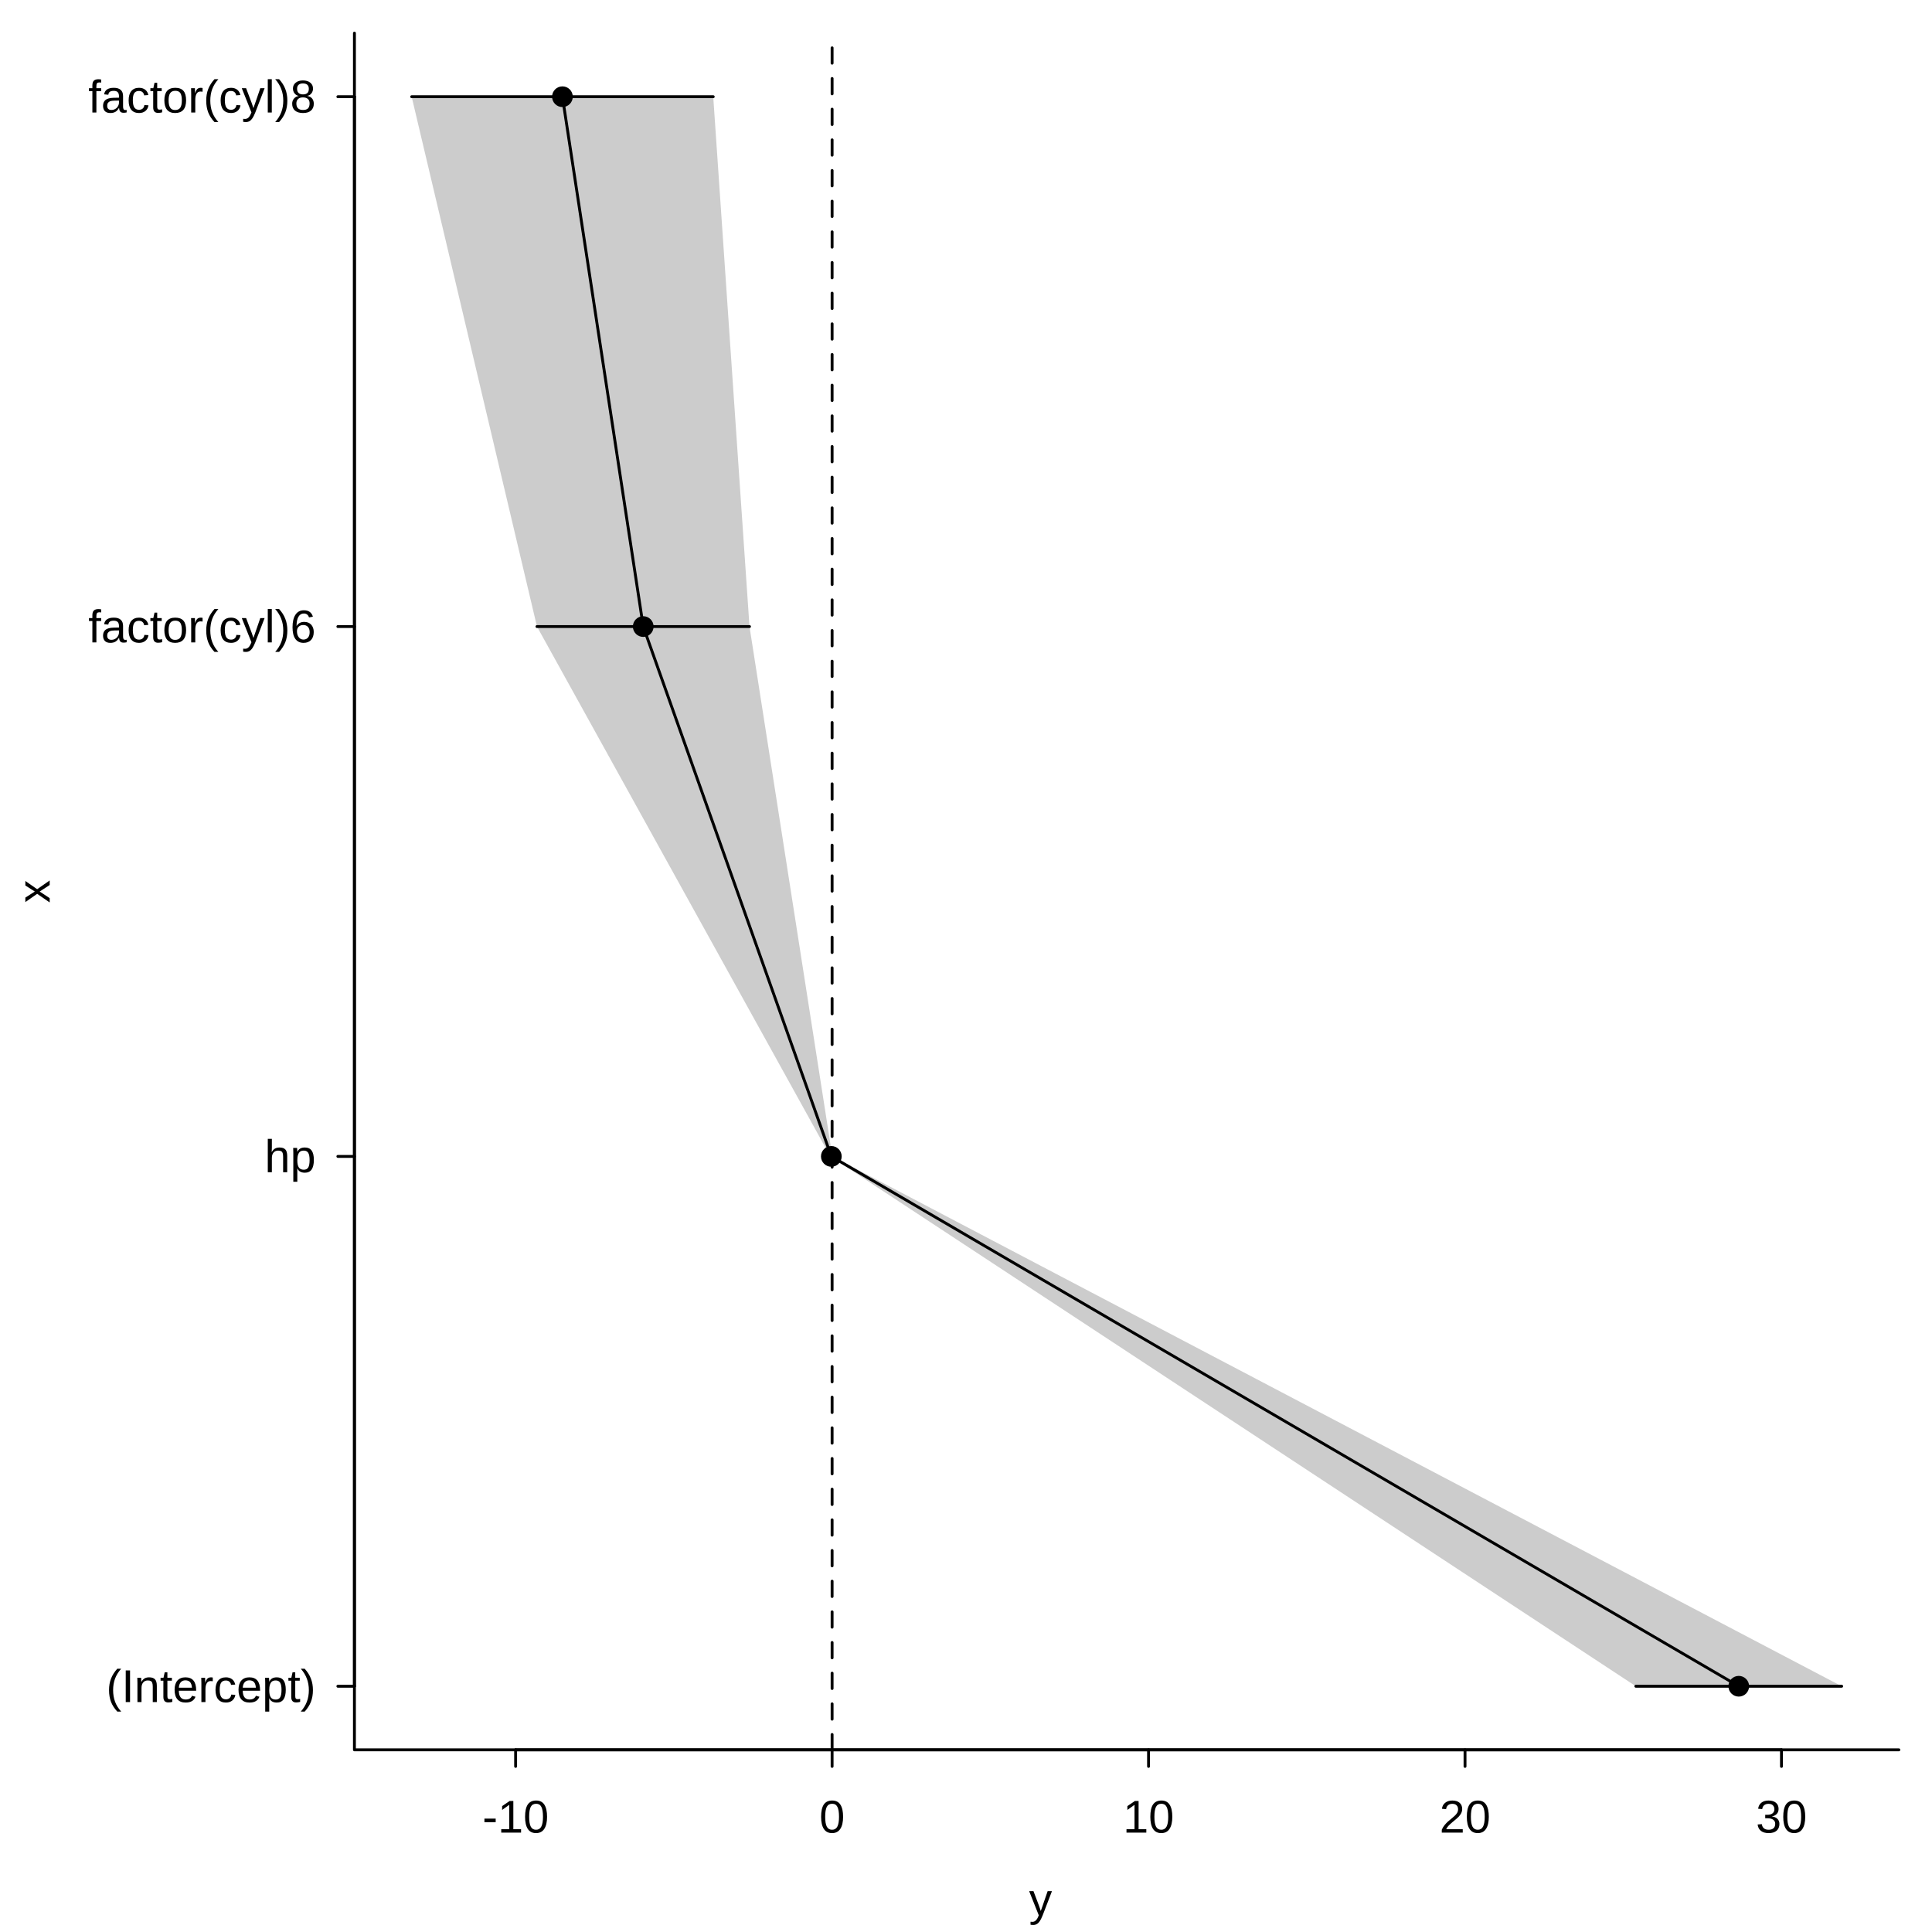
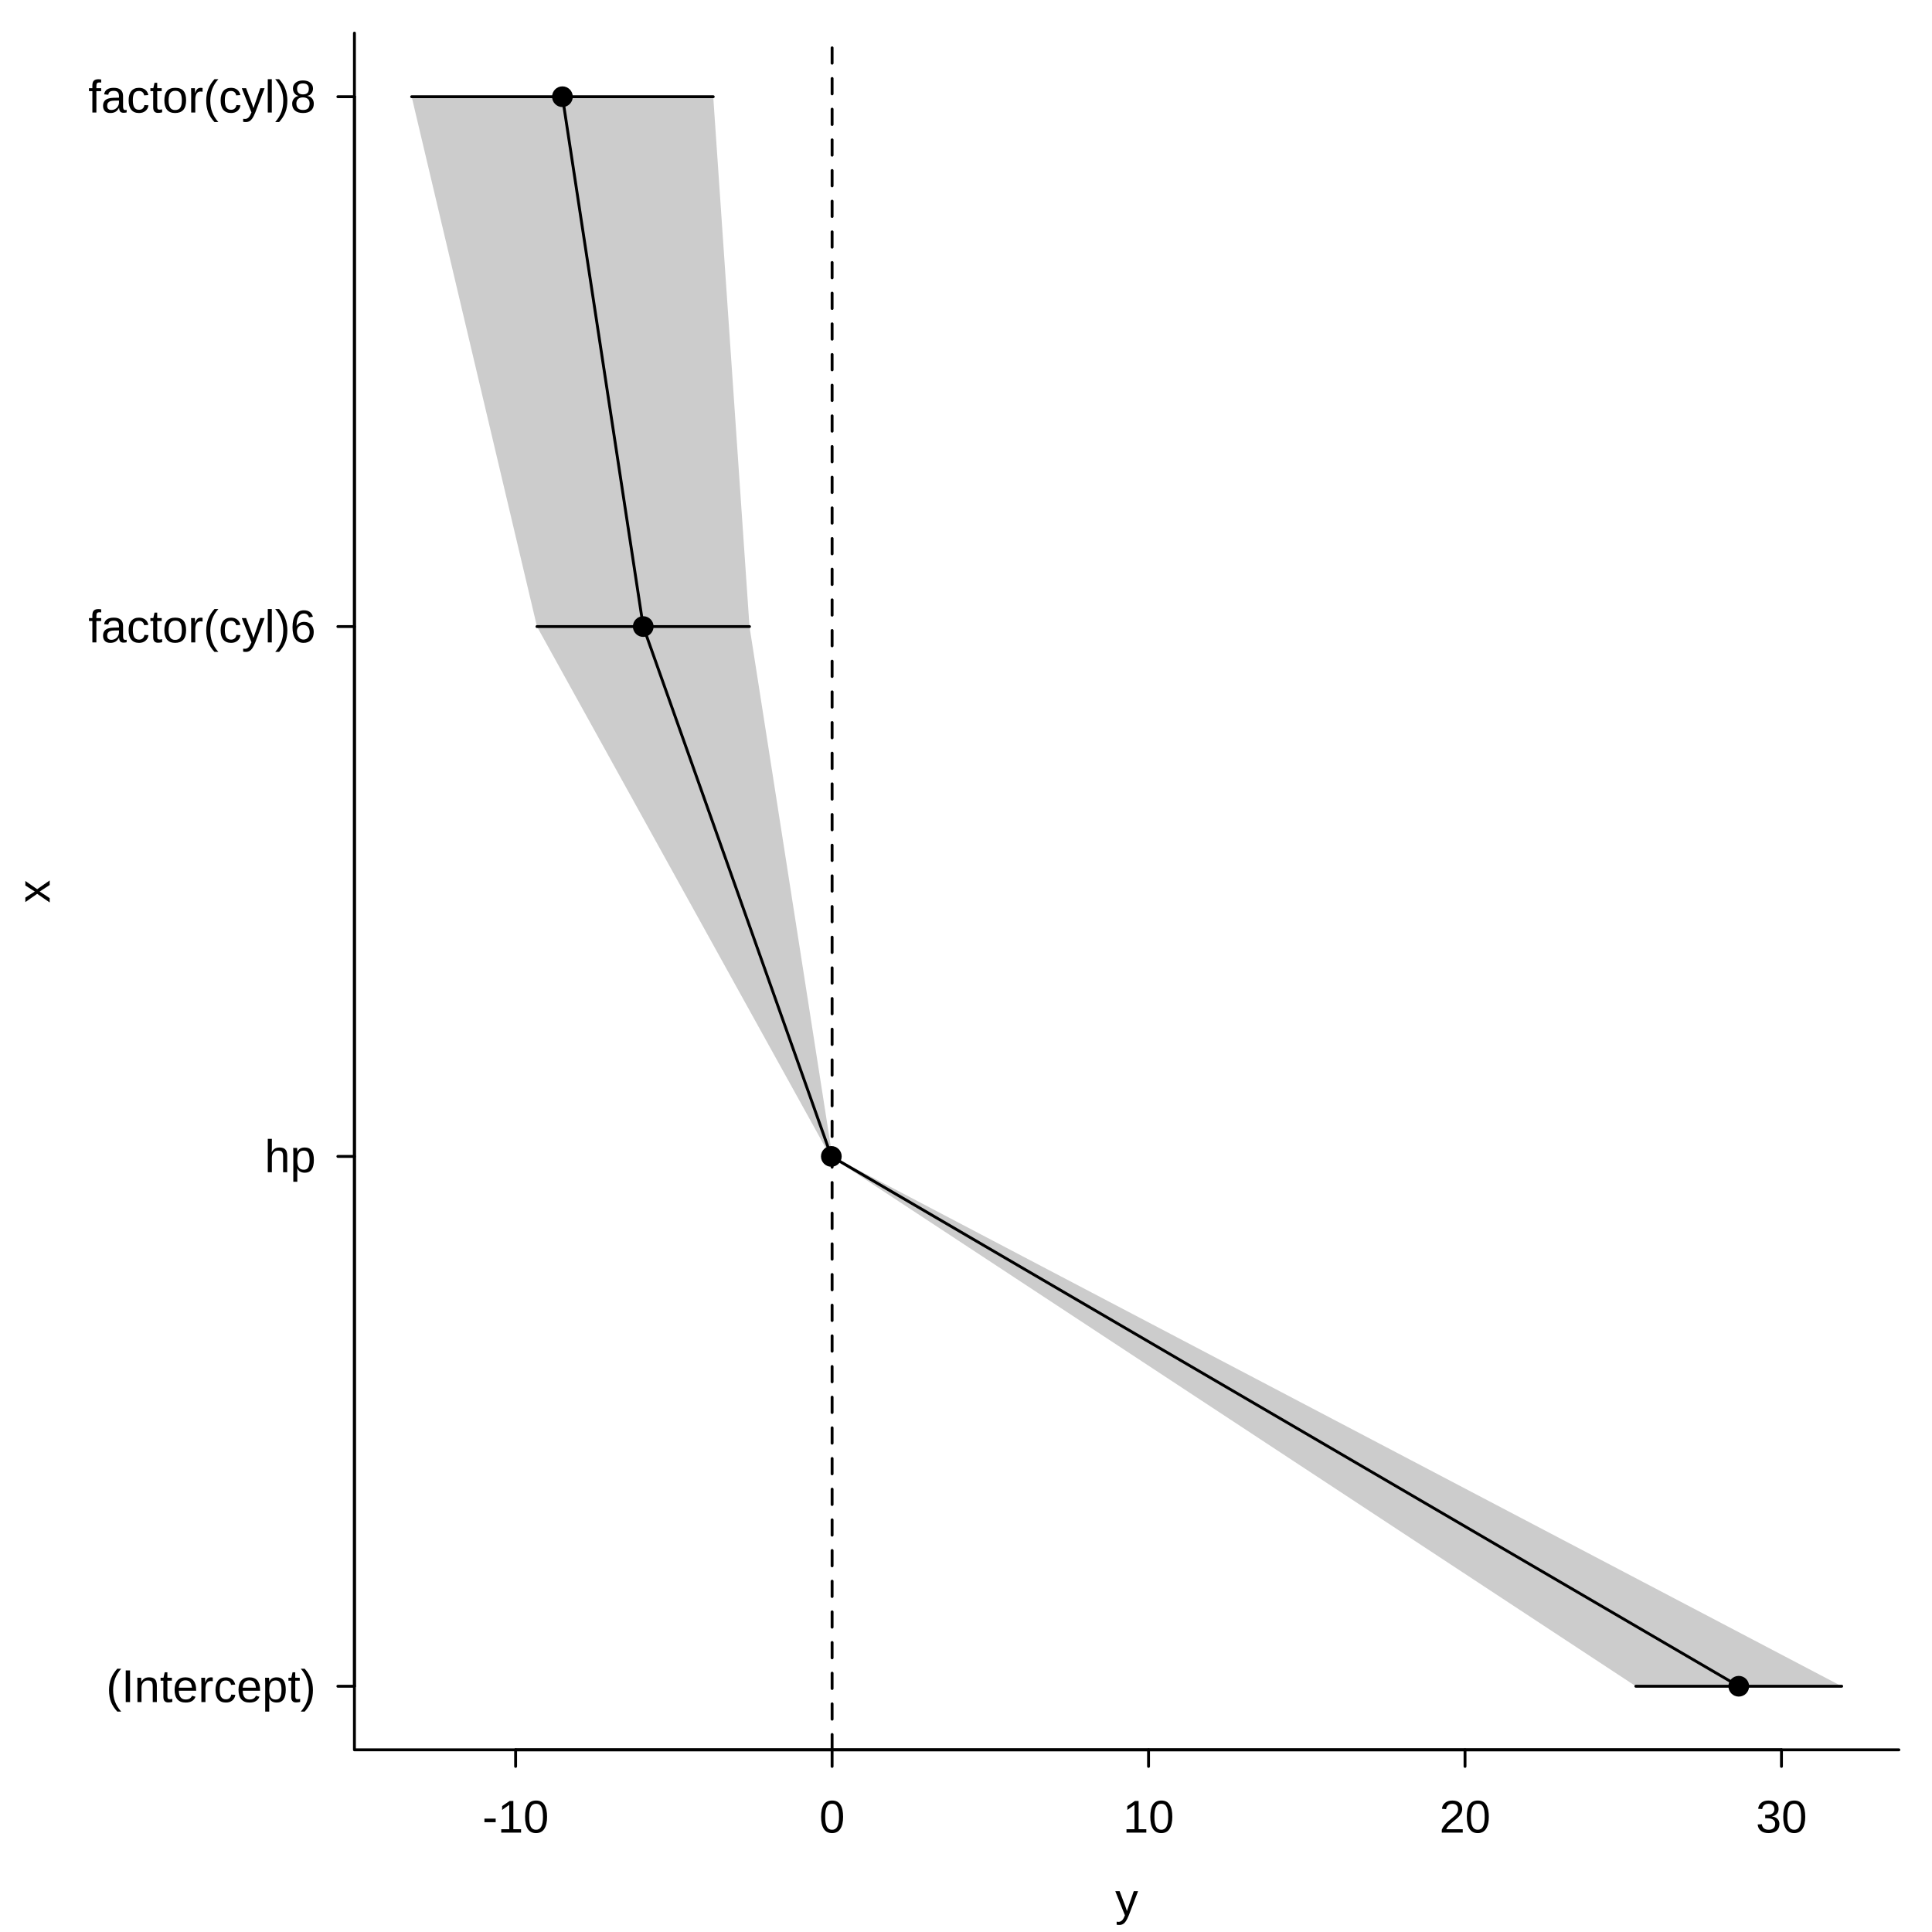
<svg xmlns="http://www.w3.org/2000/svg" width="504.00pt" height="504.00pt" viewBox="0 0 504.00 504.00">
  <g class="svglite">
    <defs>
      <style type="text/css">
    .svglite line, .svglite polyline, .svglite polygon, .svglite path, .svglite rect, .svglite circle {
      fill: none;
      stroke: #000000;
      stroke-linecap: round;
      stroke-linejoin: round;
      stroke-miterlimit: 10.00;
    }
    .svglite text {
      white-space: pre;
    }
    .svglite g.glyphgroup path {
      fill: inherit;
      stroke: none;
    }
  </style>
    </defs>
    <rect width="100%" height="100%" style="stroke: none; fill: #FFFFFF;" />
    <defs>
      <clipPath id="cpMC4wMHw1MDQuMDB8MC4wMHw1MDQuMDA=">
        <rect x="0.00" y="0.00" width="504.00" height="504.00" />
      </clipPath>
    </defs>
    <g clip-path="url(#cpMC4wMHw1MDQuMDB8MC4wMHw1MDQuMDA=)">
-       <text x="271.44" y="499.68" text-anchor="middle" style="font-size: 12.00px; font-family: &quot;Liberation Sans&quot;;" textLength="6.00px" lengthAdjust="spacingAndGlyphs">y</text>
+       <text x="293.91" y="499.68" text-anchor="middle" style="font-size: 12.00px; font-family: &quot;Liberation Sans&quot;;" textLength="6.00px" lengthAdjust="spacingAndGlyphs">y</text>
      <text transform="translate(12.96,232.56) rotate(-90)" text-anchor="middle" style="font-size: 12.00px; font-family: &quot;Liberation Sans&quot;;" textLength="6.00px" lengthAdjust="spacingAndGlyphs">x</text>
      <line x1="134.51" y1="456.48" x2="464.73" y2="456.48" style="stroke-width: 0.75;" />
      <line x1="134.51" y1="456.48" x2="134.51" y2="460.80" style="stroke-width: 0.75;" />
      <line x1="217.07" y1="456.48" x2="217.07" y2="460.80" style="stroke-width: 0.75;" />
      <line x1="299.62" y1="456.48" x2="299.62" y2="460.80" style="stroke-width: 0.75;" />
      <line x1="382.18" y1="456.48" x2="382.18" y2="460.80" style="stroke-width: 0.75;" />
      <line x1="464.73" y1="456.48" x2="464.73" y2="460.80" style="stroke-width: 0.75;" />
      <text x="134.51" y="478.08" text-anchor="middle" style="font-size: 12.00px; font-family: &quot;Liberation Sans&quot;;" textLength="17.34px" lengthAdjust="spacingAndGlyphs">-10</text>
      <text x="217.07" y="478.08" text-anchor="middle" style="font-size: 12.00px; font-family: &quot;Liberation Sans&quot;;" textLength="6.67px" lengthAdjust="spacingAndGlyphs">0</text>
      <text x="299.62" y="478.08" text-anchor="middle" style="font-size: 12.00px; font-family: &quot;Liberation Sans&quot;;" textLength="13.34px" lengthAdjust="spacingAndGlyphs">10</text>
      <text x="382.18" y="478.08" text-anchor="middle" style="font-size: 12.00px; font-family: &quot;Liberation Sans&quot;;" textLength="13.34px" lengthAdjust="spacingAndGlyphs">20</text>
      <text x="464.73" y="478.08" text-anchor="middle" style="font-size: 12.00px; font-family: &quot;Liberation Sans&quot;;" textLength="13.34px" lengthAdjust="spacingAndGlyphs">30</text>
      <line x1="92.46" y1="439.89" x2="92.46" y2="25.23" style="stroke-width: 0.75;" />
      <line x1="92.46" y1="439.89" x2="88.14" y2="439.89" style="stroke-width: 0.75;" />
      <line x1="92.46" y1="301.67" x2="88.14" y2="301.67" style="stroke-width: 0.75;" />
      <line x1="92.46" y1="163.45" x2="88.14" y2="163.45" style="stroke-width: 0.75;" />
      <line x1="92.46" y1="25.23" x2="88.14" y2="25.23" style="stroke-width: 0.75;" />
      <text x="82.38" y="444.02" text-anchor="end" style="font-size: 12.00px; font-family: &quot;Liberation Sans&quot;;" textLength="54.67px" lengthAdjust="spacingAndGlyphs">(Intercept)</text>
      <text x="82.38" y="305.80" text-anchor="end" style="font-size: 12.00px; font-family: &quot;Liberation Sans&quot;;" textLength="13.34px" lengthAdjust="spacingAndGlyphs">hp</text>
      <text x="82.38" y="167.58" text-anchor="end" style="font-size: 12.00px; font-family: &quot;Liberation Sans&quot;;" textLength="59.34px" lengthAdjust="spacingAndGlyphs">factor(cyl)6</text>
      <text x="82.38" y="29.36" text-anchor="end" style="font-size: 12.00px; font-family: &quot;Liberation Sans&quot;;" textLength="59.34px" lengthAdjust="spacingAndGlyphs">factor(cyl)8</text>
      <polyline points="92.46,8.64 92.46,456.48 495.36,456.48 " style="stroke-width: 0.75;" />
    </g>
    <defs>
      <clipPath id="cpOTIuNDZ8NDk1LjM2fDguNjR8NDU2LjQ4">
        <rect x="92.46" y="8.64" width="402.90" height="447.84" />
      </clipPath>
    </defs>
    <g clip-path="url(#cpOTIuNDZ8NDk1LjM2fDguNjR8NDU2LjQ4)">
      <line x1="426.74" y1="439.89" x2="480.44" y2="439.89" style="stroke-width: 0.75;" />
      <line x1="216.61" y1="301.67" x2="217.13" y2="301.67" style="stroke-width: 0.75;" />
      <line x1="140.08" y1="163.45" x2="195.52" y2="163.45" style="stroke-width: 0.75;" />
      <line x1="107.39" y1="25.23" x2="186.06" y2="25.23" style="stroke-width: 0.75;" />
      <circle cx="453.59" cy="439.89" r="2.70" style="stroke-width: 0.75; stroke: none; fill: #000000;" />
      <circle cx="216.87" cy="301.67" r="2.70" style="stroke-width: 0.75; stroke: none; fill: #000000;" />
      <circle cx="167.80" cy="163.45" r="2.70" style="stroke-width: 0.75; stroke: none; fill: #000000;" />
      <circle cx="146.72" cy="25.23" r="2.70" style="stroke-width: 0.75; stroke: none; fill: #000000;" />
      <polygon points="426.74,439.89 216.61,301.67 140.08,163.45 107.39,25.23 186.06,25.23 195.52,163.45 217.13,301.67 480.44,439.89 " style="stroke-width: 0.75; stroke: none; fill: #000000; fill-opacity: 0.20;" />
      <polyline points="453.59,439.89 216.87,301.67 167.80,163.45 146.72,25.23 " style="stroke-width: 0.75;" />
      <line x1="217.07" y1="456.48" x2="217.07" y2="8.64" style="stroke-width: 0.75; stroke-dasharray: 4.00,4.00;" />
    </g>
  </g>
</svg>
